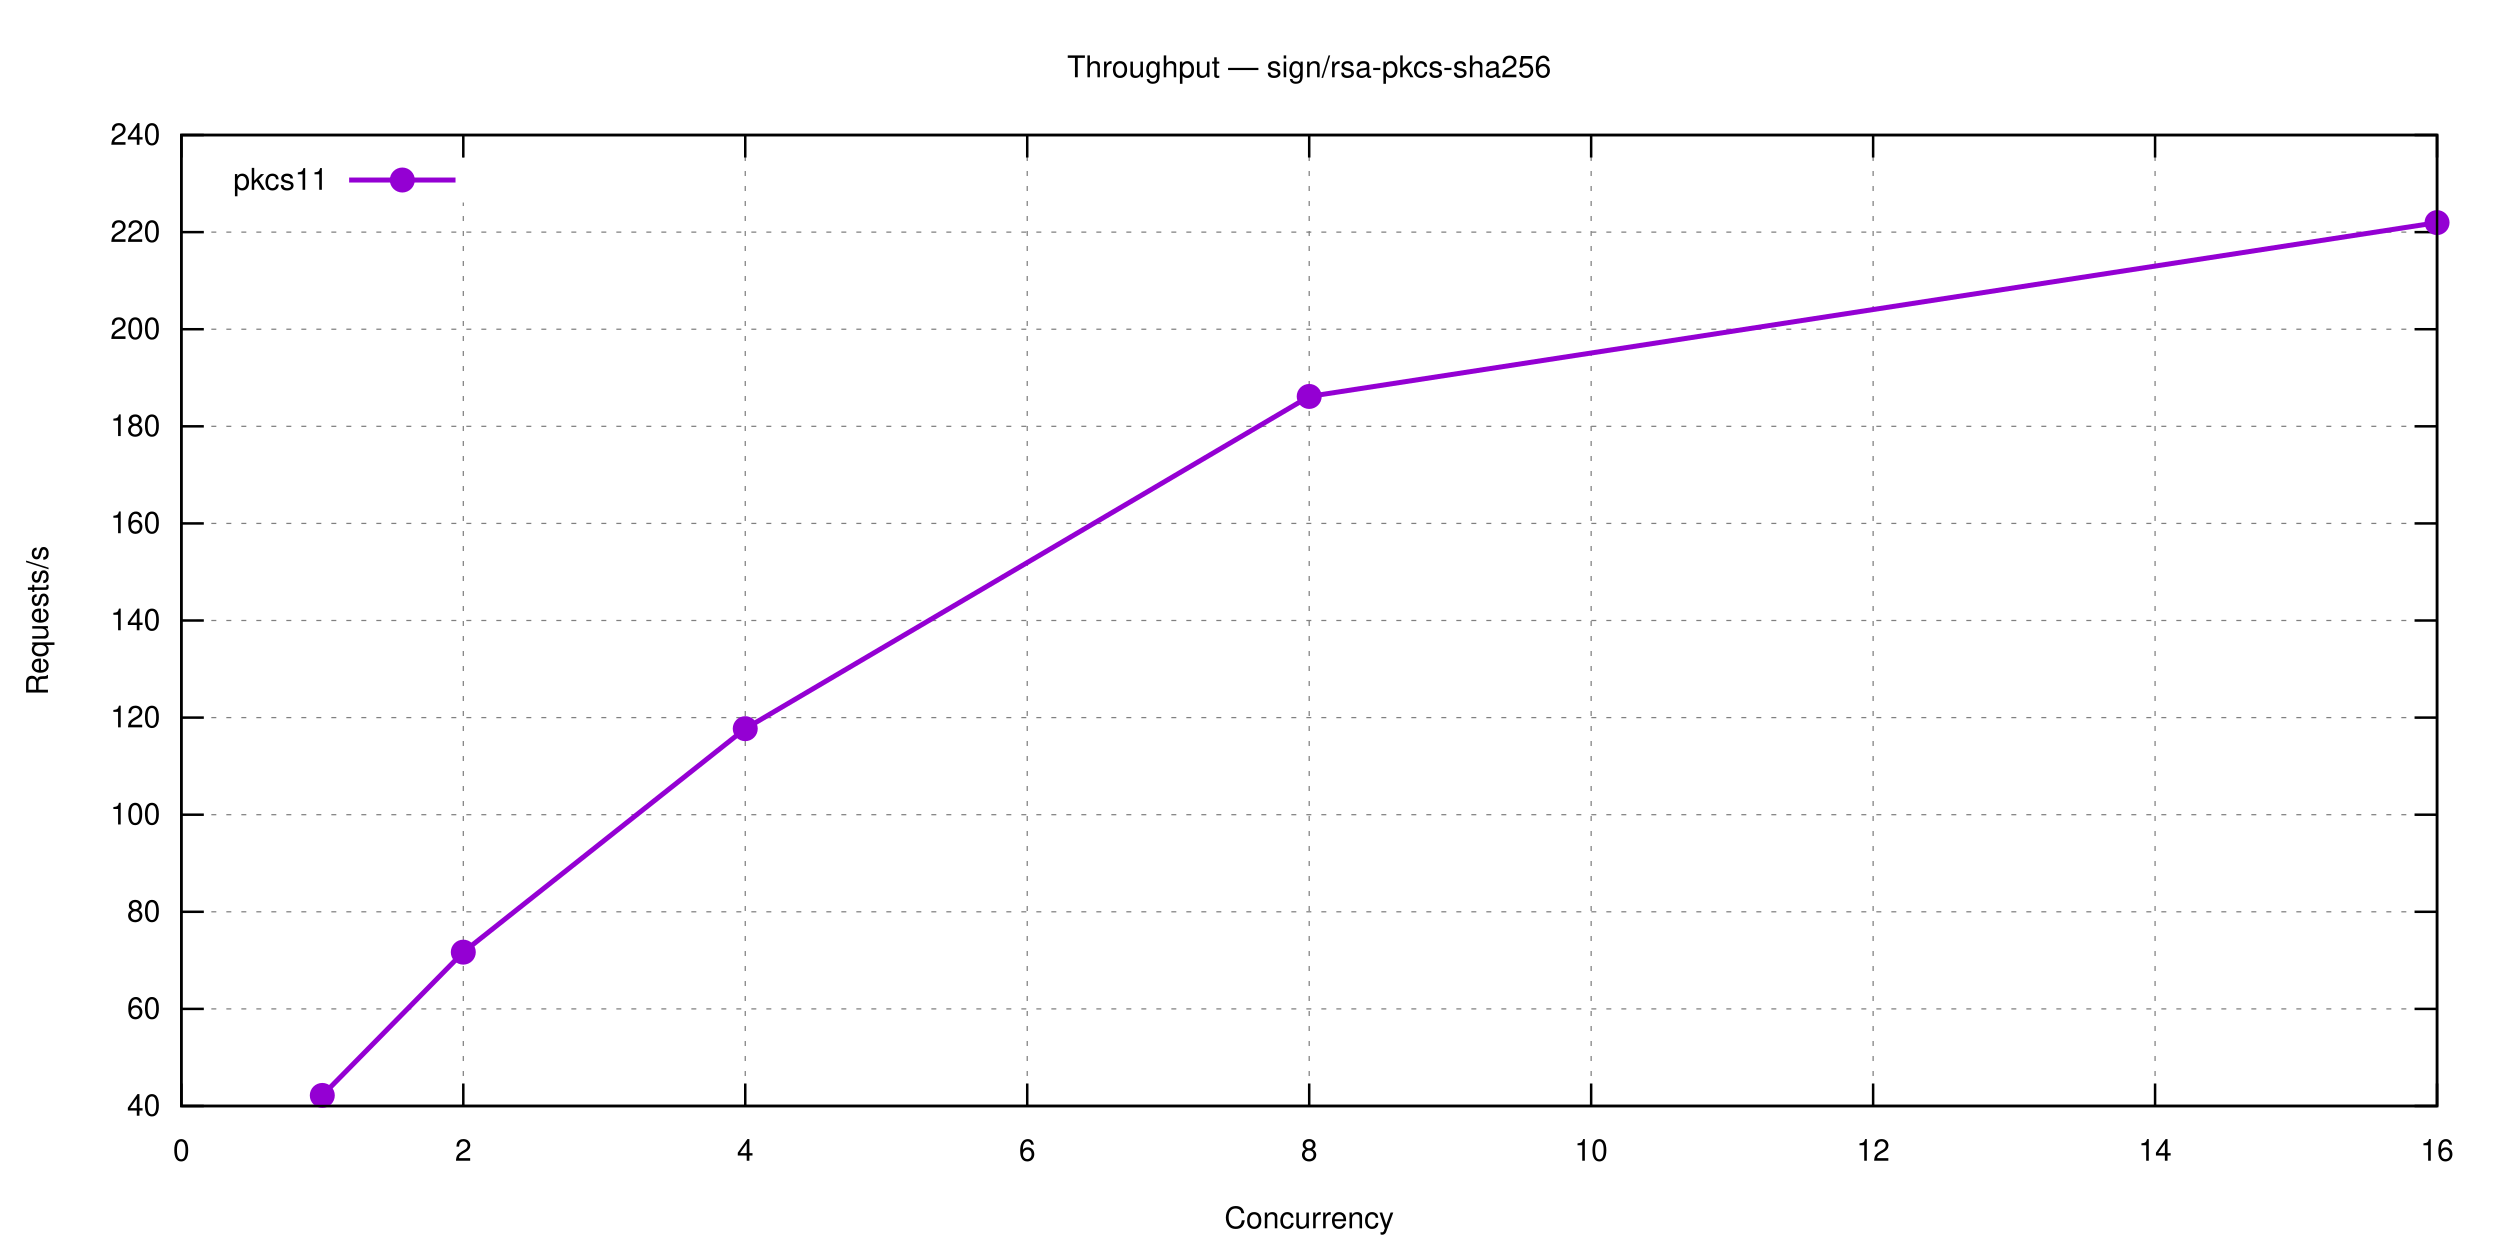
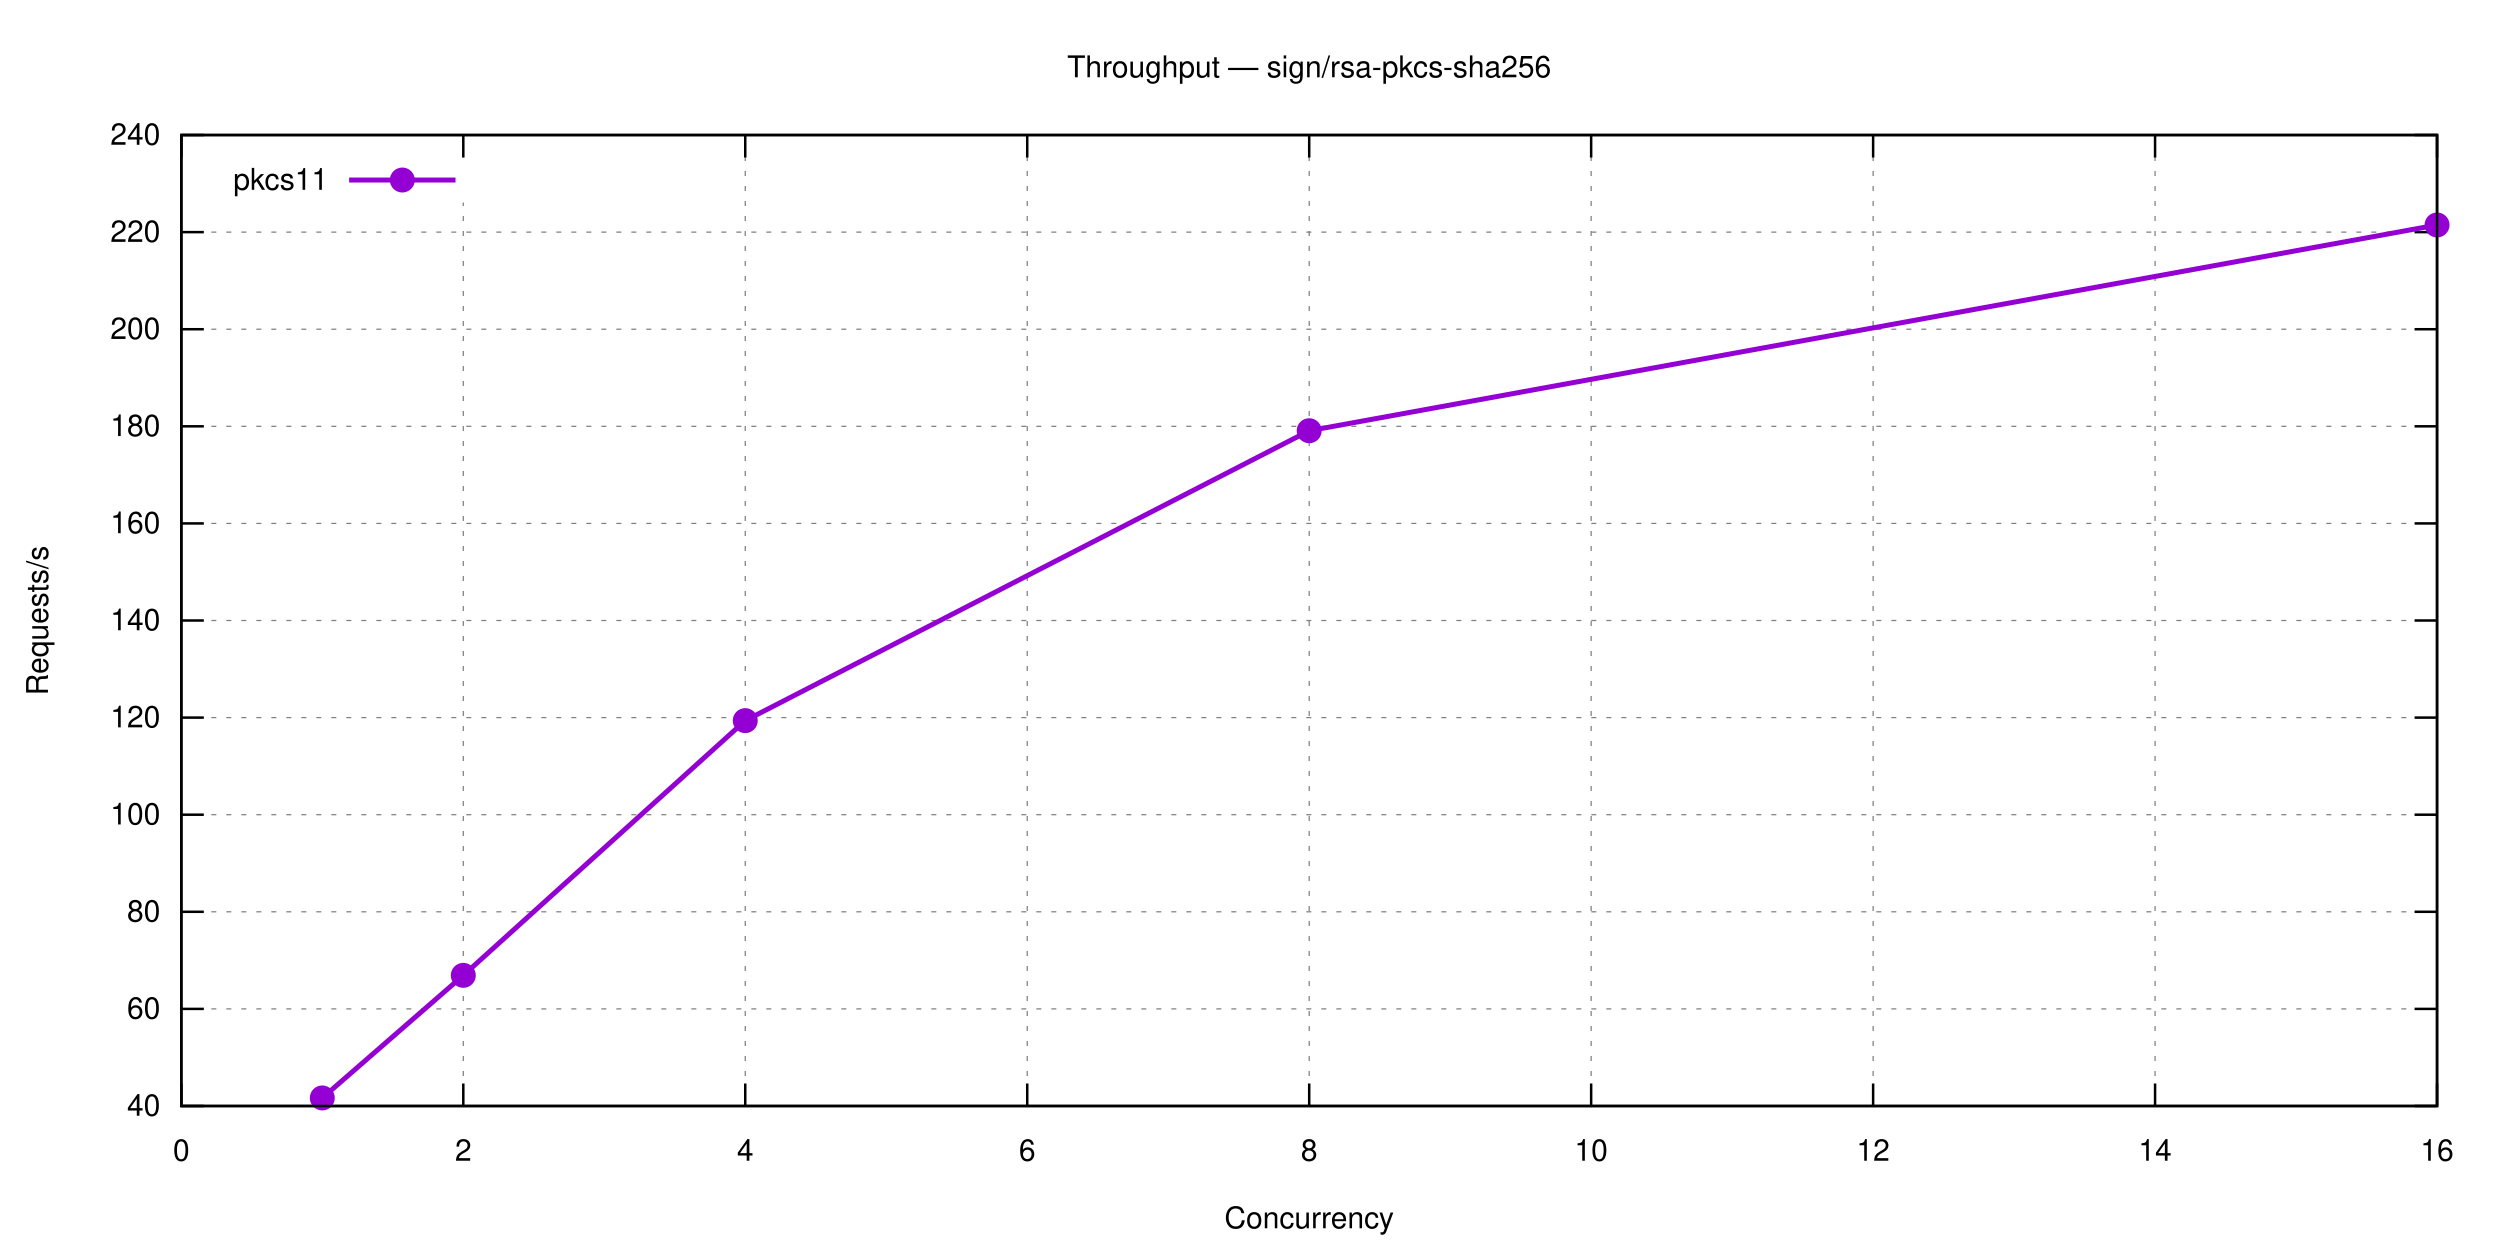
<svg xmlns="http://www.w3.org/2000/svg" xmlns:xlink="http://www.w3.org/1999/xlink" width="1000" height="500" viewBox="0 0 1000 500">
  <g id="gnuplot_canvas">
    <rect x="0" y="0" width="1000" height="500" fill="none" />
    <defs>
      <circle id="gpDot" r="0.5" stroke-width="0.5" stroke="currentColor" />
      <path id="gpPt0" stroke-width="0.222" stroke="currentColor" d="M-1,0 h2 M0,-1 v2" />
      <path id="gpPt1" stroke-width="0.222" stroke="currentColor" d="M-1,-1 L1,1 M1,-1 L-1,1" />
      <path id="gpPt2" stroke-width="0.222" stroke="currentColor" d="M-1,0 L1,0 M0,-1 L0,1 M-1,-1 L1,1 M-1,1 L1,-1" />
      <rect id="gpPt3" stroke-width="0.222" stroke="currentColor" x="-1" y="-1" width="2" height="2" />
      <rect id="gpPt4" stroke-width="0.222" stroke="currentColor" fill="currentColor" x="-1" y="-1" width="2" height="2" />
      <circle id="gpPt5" stroke-width="0.222" stroke="currentColor" cx="0" cy="0" r="1" />
      <use xlink:href="#gpPt5" id="gpPt6" fill="currentColor" stroke="none" />
      <path id="gpPt7" stroke-width="0.222" stroke="currentColor" d="M0,-1.33 L-1.33,0.67 L1.33,0.67 z" />
      <use xlink:href="#gpPt7" id="gpPt8" fill="currentColor" stroke="none" />
      <use xlink:href="#gpPt7" id="gpPt9" stroke="currentColor" transform="rotate(180)" />
      <use xlink:href="#gpPt9" id="gpPt10" fill="currentColor" stroke="none" />
      <use xlink:href="#gpPt3" id="gpPt11" stroke="currentColor" transform="rotate(45)" />
      <use xlink:href="#gpPt11" id="gpPt12" fill="currentColor" stroke="none" />
      <path id="gpPt13" stroke-width="0.222" stroke="currentColor" d="M0,1.330 L1.265,0.411 L0.782,-1.067 L-0.782,-1.076 L-1.265,0.411 z" />
      <use xlink:href="#gpPt13" id="gpPt14" fill="currentColor" stroke="none" />
      <filter id="textbox" filterUnits="objectBoundingBox" x="0" y="0" height="1" width="1">
        <feFlood flood-color="white" flood-opacity="1" result="bgnd" />
        <feComposite in="SourceGraphic" in2="bgnd" operator="atop" />
      </filter>
      <filter id="greybox" filterUnits="objectBoundingBox" x="0" y="0" height="1" width="1">
        <feFlood flood-color="lightgrey" flood-opacity="1" result="grey" />
        <feComposite in="SourceGraphic" in2="grey" operator="atop" />
      </filter>
    </defs>
    <g fill="none" color="white" stroke="currentColor" stroke-width="1.00" stroke-linecap="butt" stroke-linejoin="miter">
</g>
    <g fill="none" color="black" stroke="currentColor" stroke-width="1.00" stroke-linecap="butt" stroke-linejoin="miter">
</g>
    <g fill="none" color="black" stroke="black" stroke-width="0.50" stroke-linecap="butt" stroke-linejoin="miter">
</g>
    <g fill="none" color="gray" stroke="currentColor" stroke-width="0.50" stroke-linecap="butt" stroke-linejoin="miter">
      <path stroke="gray" stroke-dasharray="2,4" class="gridline" d="M72.53,442.40 L974.82,442.40  " />
    </g>
    <g fill="none" color="gray" stroke="gray" stroke-width="1.00" stroke-linecap="butt" stroke-linejoin="miter">
</g>
    <g fill="none" color="black" stroke="currentColor" stroke-width="1.00" stroke-linecap="butt" stroke-linejoin="miter">
      <path stroke="black" d="M72.53,442.40 L81.53,442.40 M974.82,442.40 L965.82,442.40  " />
      <g transform="translate(64.14,446.30)" stroke="none" fill="black" font-family="Helvetica" font-size="12.00" text-anchor="end">
        <text>
          <tspan font-family="Helvetica"> 40</tspan>
        </text>
      </g>
    </g>
    <g fill="none" color="black" stroke="currentColor" stroke-width="1.00" stroke-linecap="butt" stroke-linejoin="miter">
</g>
    <g fill="none" color="black" stroke="black" stroke-width="0.50" stroke-linecap="butt" stroke-linejoin="miter">
</g>
    <g fill="none" color="gray" stroke="currentColor" stroke-width="0.50" stroke-linecap="butt" stroke-linejoin="miter">
      <path stroke="gray" stroke-dasharray="2,4" class="gridline" d="M72.53,403.56 L974.82,403.56  " />
    </g>
    <g fill="none" color="gray" stroke="gray" stroke-width="1.00" stroke-linecap="butt" stroke-linejoin="miter">
</g>
    <g fill="none" color="black" stroke="currentColor" stroke-width="1.00" stroke-linecap="butt" stroke-linejoin="miter">
      <path stroke="black" d="M72.53,403.56 L81.53,403.56 M974.82,403.56 L965.82,403.56  " />
      <g transform="translate(64.14,407.46)" stroke="none" fill="black" font-family="Helvetica" font-size="12.00" text-anchor="end">
        <text>
          <tspan font-family="Helvetica"> 60</tspan>
        </text>
      </g>
    </g>
    <g fill="none" color="black" stroke="currentColor" stroke-width="1.00" stroke-linecap="butt" stroke-linejoin="miter">
</g>
    <g fill="none" color="black" stroke="black" stroke-width="0.50" stroke-linecap="butt" stroke-linejoin="miter">
</g>
    <g fill="none" color="gray" stroke="currentColor" stroke-width="0.50" stroke-linecap="butt" stroke-linejoin="miter">
      <path stroke="gray" stroke-dasharray="2,4" class="gridline" d="M72.53,364.72 L974.82,364.72  " />
    </g>
    <g fill="none" color="gray" stroke="gray" stroke-width="1.00" stroke-linecap="butt" stroke-linejoin="miter">
</g>
    <g fill="none" color="black" stroke="currentColor" stroke-width="1.00" stroke-linecap="butt" stroke-linejoin="miter">
      <path stroke="black" d="M72.53,364.72 L81.53,364.72 M974.82,364.72 L965.82,364.72  " />
      <g transform="translate(64.14,368.62)" stroke="none" fill="black" font-family="Helvetica" font-size="12.00" text-anchor="end">
        <text>
          <tspan font-family="Helvetica"> 80</tspan>
        </text>
      </g>
    </g>
    <g fill="none" color="black" stroke="currentColor" stroke-width="1.00" stroke-linecap="butt" stroke-linejoin="miter">
</g>
    <g fill="none" color="black" stroke="black" stroke-width="0.50" stroke-linecap="butt" stroke-linejoin="miter">
</g>
    <g fill="none" color="gray" stroke="currentColor" stroke-width="0.50" stroke-linecap="butt" stroke-linejoin="miter">
      <path stroke="gray" stroke-dasharray="2,4" class="gridline" d="M72.53,325.88 L974.82,325.88  " />
    </g>
    <g fill="none" color="gray" stroke="gray" stroke-width="1.00" stroke-linecap="butt" stroke-linejoin="miter">
</g>
    <g fill="none" color="black" stroke="currentColor" stroke-width="1.00" stroke-linecap="butt" stroke-linejoin="miter">
      <path stroke="black" d="M72.53,325.88 L81.53,325.88 M974.82,325.88 L965.82,325.88  " />
      <g transform="translate(64.14,329.78)" stroke="none" fill="black" font-family="Helvetica" font-size="12.00" text-anchor="end">
        <text>
          <tspan font-family="Helvetica"> 100</tspan>
        </text>
      </g>
    </g>
    <g fill="none" color="black" stroke="currentColor" stroke-width="1.00" stroke-linecap="butt" stroke-linejoin="miter">
</g>
    <g fill="none" color="black" stroke="black" stroke-width="0.50" stroke-linecap="butt" stroke-linejoin="miter">
</g>
    <g fill="none" color="gray" stroke="currentColor" stroke-width="0.50" stroke-linecap="butt" stroke-linejoin="miter">
      <path stroke="gray" stroke-dasharray="2,4" class="gridline" d="M72.53,287.04 L974.82,287.04  " />
    </g>
    <g fill="none" color="gray" stroke="gray" stroke-width="1.00" stroke-linecap="butt" stroke-linejoin="miter">
</g>
    <g fill="none" color="black" stroke="currentColor" stroke-width="1.00" stroke-linecap="butt" stroke-linejoin="miter">
      <path stroke="black" d="M72.53,287.04 L81.53,287.04 M974.82,287.04 L965.82,287.04  " />
      <g transform="translate(64.14,290.94)" stroke="none" fill="black" font-family="Helvetica" font-size="12.00" text-anchor="end">
        <text>
          <tspan font-family="Helvetica"> 120</tspan>
        </text>
      </g>
    </g>
    <g fill="none" color="black" stroke="currentColor" stroke-width="1.00" stroke-linecap="butt" stroke-linejoin="miter">
</g>
    <g fill="none" color="black" stroke="black" stroke-width="0.50" stroke-linecap="butt" stroke-linejoin="miter">
</g>
    <g fill="none" color="gray" stroke="currentColor" stroke-width="0.50" stroke-linecap="butt" stroke-linejoin="miter">
      <path stroke="gray" stroke-dasharray="2,4" class="gridline" d="M72.53,248.20 L974.82,248.20  " />
    </g>
    <g fill="none" color="gray" stroke="gray" stroke-width="1.00" stroke-linecap="butt" stroke-linejoin="miter">
</g>
    <g fill="none" color="black" stroke="currentColor" stroke-width="1.00" stroke-linecap="butt" stroke-linejoin="miter">
      <path stroke="black" d="M72.53,248.20 L81.53,248.20 M974.82,248.20 L965.82,248.20  " />
      <g transform="translate(64.14,252.10)" stroke="none" fill="black" font-family="Helvetica" font-size="12.00" text-anchor="end">
        <text>
          <tspan font-family="Helvetica"> 140</tspan>
        </text>
      </g>
    </g>
    <g fill="none" color="black" stroke="currentColor" stroke-width="1.00" stroke-linecap="butt" stroke-linejoin="miter">
</g>
    <g fill="none" color="black" stroke="black" stroke-width="0.50" stroke-linecap="butt" stroke-linejoin="miter">
</g>
    <g fill="none" color="gray" stroke="currentColor" stroke-width="0.50" stroke-linecap="butt" stroke-linejoin="miter">
      <path stroke="gray" stroke-dasharray="2,4" class="gridline" d="M72.53,209.37 L974.82,209.37  " />
    </g>
    <g fill="none" color="gray" stroke="gray" stroke-width="1.00" stroke-linecap="butt" stroke-linejoin="miter">
</g>
    <g fill="none" color="black" stroke="currentColor" stroke-width="1.00" stroke-linecap="butt" stroke-linejoin="miter">
      <path stroke="black" d="M72.53,209.37 L81.53,209.37 M974.82,209.37 L965.82,209.37  " />
      <g transform="translate(64.14,213.27)" stroke="none" fill="black" font-family="Helvetica" font-size="12.00" text-anchor="end">
        <text>
          <tspan font-family="Helvetica"> 160</tspan>
        </text>
      </g>
    </g>
    <g fill="none" color="black" stroke="currentColor" stroke-width="1.00" stroke-linecap="butt" stroke-linejoin="miter">
</g>
    <g fill="none" color="black" stroke="black" stroke-width="0.50" stroke-linecap="butt" stroke-linejoin="miter">
</g>
    <g fill="none" color="gray" stroke="currentColor" stroke-width="0.50" stroke-linecap="butt" stroke-linejoin="miter">
      <path stroke="gray" stroke-dasharray="2,4" class="gridline" d="M72.53,170.53 L974.82,170.53  " />
    </g>
    <g fill="none" color="gray" stroke="gray" stroke-width="1.00" stroke-linecap="butt" stroke-linejoin="miter">
</g>
    <g fill="none" color="black" stroke="currentColor" stroke-width="1.00" stroke-linecap="butt" stroke-linejoin="miter">
      <path stroke="black" d="M72.53,170.53 L81.53,170.53 M974.82,170.53 L965.82,170.53  " />
      <g transform="translate(64.14,174.43)" stroke="none" fill="black" font-family="Helvetica" font-size="12.00" text-anchor="end">
        <text>
          <tspan font-family="Helvetica"> 180</tspan>
        </text>
      </g>
    </g>
    <g fill="none" color="black" stroke="currentColor" stroke-width="1.00" stroke-linecap="butt" stroke-linejoin="miter">
</g>
    <g fill="none" color="black" stroke="black" stroke-width="0.50" stroke-linecap="butt" stroke-linejoin="miter">
</g>
    <g fill="none" color="gray" stroke="currentColor" stroke-width="0.50" stroke-linecap="butt" stroke-linejoin="miter">
      <path stroke="gray" stroke-dasharray="2,4" class="gridline" d="M72.53,131.69 L974.82,131.69  " />
    </g>
    <g fill="none" color="gray" stroke="gray" stroke-width="1.00" stroke-linecap="butt" stroke-linejoin="miter">
</g>
    <g fill="none" color="black" stroke="currentColor" stroke-width="1.00" stroke-linecap="butt" stroke-linejoin="miter">
      <path stroke="black" d="M72.53,131.69 L81.53,131.69 M974.82,131.69 L965.82,131.69  " />
      <g transform="translate(64.14,135.59)" stroke="none" fill="black" font-family="Helvetica" font-size="12.00" text-anchor="end">
        <text>
          <tspan font-family="Helvetica"> 200</tspan>
        </text>
      </g>
    </g>
    <g fill="none" color="black" stroke="currentColor" stroke-width="1.00" stroke-linecap="butt" stroke-linejoin="miter">
</g>
    <g fill="none" color="black" stroke="black" stroke-width="0.50" stroke-linecap="butt" stroke-linejoin="miter">
</g>
    <g fill="none" color="gray" stroke="currentColor" stroke-width="0.50" stroke-linecap="butt" stroke-linejoin="miter">
      <path stroke="gray" stroke-dasharray="2,4" class="gridline" d="M72.53,92.85 L974.82,92.85  " />
    </g>
    <g fill="none" color="gray" stroke="gray" stroke-width="1.00" stroke-linecap="butt" stroke-linejoin="miter">
</g>
    <g fill="none" color="black" stroke="currentColor" stroke-width="1.00" stroke-linecap="butt" stroke-linejoin="miter">
      <path stroke="black" d="M72.53,92.85 L81.53,92.85 M974.82,92.85 L965.82,92.85  " />
      <g transform="translate(64.14,96.75)" stroke="none" fill="black" font-family="Helvetica" font-size="12.00" text-anchor="end">
        <text>
          <tspan font-family="Helvetica"> 220</tspan>
        </text>
      </g>
    </g>
    <g fill="none" color="black" stroke="currentColor" stroke-width="1.00" stroke-linecap="butt" stroke-linejoin="miter">
</g>
    <g fill="none" color="black" stroke="black" stroke-width="0.50" stroke-linecap="butt" stroke-linejoin="miter">
</g>
    <g fill="none" color="gray" stroke="currentColor" stroke-width="0.50" stroke-linecap="butt" stroke-linejoin="miter">
      <path stroke="gray" stroke-dasharray="2,4" class="gridline" d="M72.53,54.01 L974.82,54.01  " />
    </g>
    <g fill="none" color="gray" stroke="gray" stroke-width="1.00" stroke-linecap="butt" stroke-linejoin="miter">
</g>
    <g fill="none" color="black" stroke="currentColor" stroke-width="1.00" stroke-linecap="butt" stroke-linejoin="miter">
      <path stroke="black" d="M72.53,54.01 L81.53,54.01 M974.82,54.01 L965.82,54.01  " />
      <g transform="translate(64.14,57.91)" stroke="none" fill="black" font-family="Helvetica" font-size="12.00" text-anchor="end">
        <text>
          <tspan font-family="Helvetica"> 240</tspan>
        </text>
      </g>
    </g>
    <g fill="none" color="black" stroke="currentColor" stroke-width="1.00" stroke-linecap="butt" stroke-linejoin="miter">
</g>
    <g fill="none" color="black" stroke="black" stroke-width="0.50" stroke-linecap="butt" stroke-linejoin="miter">
</g>
    <g fill="none" color="gray" stroke="currentColor" stroke-width="0.50" stroke-linecap="butt" stroke-linejoin="miter">
      <path stroke="gray" stroke-dasharray="2,4" class="gridline" d="M72.53,442.40 L72.53,54.01  " />
    </g>
    <g fill="none" color="gray" stroke="gray" stroke-width="1.00" stroke-linecap="butt" stroke-linejoin="miter">
</g>
    <g fill="none" color="black" stroke="currentColor" stroke-width="1.00" stroke-linecap="butt" stroke-linejoin="miter">
      <path stroke="black" d="M72.53,442.40 L72.53,433.40 M72.53,54.01 L72.53,63.01  " />
      <g transform="translate(72.53,464.30)" stroke="none" fill="black" font-family="Helvetica" font-size="12.00" text-anchor="middle">
        <text>
          <tspan font-family="Helvetica"> 0</tspan>
        </text>
      </g>
    </g>
    <g fill="none" color="black" stroke="currentColor" stroke-width="1.00" stroke-linecap="butt" stroke-linejoin="miter">
</g>
    <g fill="none" color="black" stroke="black" stroke-width="0.50" stroke-linecap="butt" stroke-linejoin="miter">
</g>
    <g fill="none" color="gray" stroke="currentColor" stroke-width="0.50" stroke-linecap="butt" stroke-linejoin="miter">
      <path stroke="gray" stroke-dasharray="2,4" class="gridline" d="M185.32,442.40 L185.32,81.01 M185.32,63.01 L185.32,54.01  " />
    </g>
    <g fill="none" color="gray" stroke="gray" stroke-width="1.00" stroke-linecap="butt" stroke-linejoin="miter">
</g>
    <g fill="none" color="black" stroke="currentColor" stroke-width="1.00" stroke-linecap="butt" stroke-linejoin="miter">
      <path stroke="black" d="M185.32,442.40 L185.32,433.40 M185.32,54.01 L185.32,63.01  " />
      <g transform="translate(185.32,464.30)" stroke="none" fill="black" font-family="Helvetica" font-size="12.00" text-anchor="middle">
        <text>
          <tspan font-family="Helvetica"> 2</tspan>
        </text>
      </g>
    </g>
    <g fill="none" color="black" stroke="currentColor" stroke-width="1.00" stroke-linecap="butt" stroke-linejoin="miter">
</g>
    <g fill="none" color="black" stroke="black" stroke-width="0.50" stroke-linecap="butt" stroke-linejoin="miter">
</g>
    <g fill="none" color="gray" stroke="currentColor" stroke-width="0.50" stroke-linecap="butt" stroke-linejoin="miter">
      <path stroke="gray" stroke-dasharray="2,4" class="gridline" d="M298.10,442.40 L298.10,54.01  " />
    </g>
    <g fill="none" color="gray" stroke="gray" stroke-width="1.00" stroke-linecap="butt" stroke-linejoin="miter">
</g>
    <g fill="none" color="black" stroke="currentColor" stroke-width="1.00" stroke-linecap="butt" stroke-linejoin="miter">
      <path stroke="black" d="M298.10,442.40 L298.10,433.40 M298.10,54.01 L298.10,63.01  " />
      <g transform="translate(298.10,464.30)" stroke="none" fill="black" font-family="Helvetica" font-size="12.00" text-anchor="middle">
        <text>
          <tspan font-family="Helvetica"> 4</tspan>
        </text>
      </g>
    </g>
    <g fill="none" color="black" stroke="currentColor" stroke-width="1.00" stroke-linecap="butt" stroke-linejoin="miter">
</g>
    <g fill="none" color="black" stroke="black" stroke-width="0.50" stroke-linecap="butt" stroke-linejoin="miter">
</g>
    <g fill="none" color="gray" stroke="currentColor" stroke-width="0.50" stroke-linecap="butt" stroke-linejoin="miter">
      <path stroke="gray" stroke-dasharray="2,4" class="gridline" d="M410.89,442.40 L410.89,54.01  " />
    </g>
    <g fill="none" color="gray" stroke="gray" stroke-width="1.00" stroke-linecap="butt" stroke-linejoin="miter">
</g>
    <g fill="none" color="black" stroke="currentColor" stroke-width="1.00" stroke-linecap="butt" stroke-linejoin="miter">
      <path stroke="black" d="M410.89,442.40 L410.89,433.40 M410.89,54.01 L410.89,63.01  " />
      <g transform="translate(410.89,464.30)" stroke="none" fill="black" font-family="Helvetica" font-size="12.00" text-anchor="middle">
        <text>
          <tspan font-family="Helvetica"> 6</tspan>
        </text>
      </g>
    </g>
    <g fill="none" color="black" stroke="currentColor" stroke-width="1.00" stroke-linecap="butt" stroke-linejoin="miter">
</g>
    <g fill="none" color="black" stroke="black" stroke-width="0.50" stroke-linecap="butt" stroke-linejoin="miter">
</g>
    <g fill="none" color="gray" stroke="currentColor" stroke-width="0.50" stroke-linecap="butt" stroke-linejoin="miter">
      <path stroke="gray" stroke-dasharray="2,4" class="gridline" d="M523.68,442.40 L523.68,54.01  " />
    </g>
    <g fill="none" color="gray" stroke="gray" stroke-width="1.00" stroke-linecap="butt" stroke-linejoin="miter">
</g>
    <g fill="none" color="black" stroke="currentColor" stroke-width="1.00" stroke-linecap="butt" stroke-linejoin="miter">
      <path stroke="black" d="M523.68,442.40 L523.68,433.40 M523.68,54.01 L523.68,63.01  " />
      <g transform="translate(523.68,464.30)" stroke="none" fill="black" font-family="Helvetica" font-size="12.00" text-anchor="middle">
        <text>
          <tspan font-family="Helvetica"> 8</tspan>
        </text>
      </g>
    </g>
    <g fill="none" color="black" stroke="currentColor" stroke-width="1.00" stroke-linecap="butt" stroke-linejoin="miter">
</g>
    <g fill="none" color="black" stroke="black" stroke-width="0.50" stroke-linecap="butt" stroke-linejoin="miter">
</g>
    <g fill="none" color="gray" stroke="currentColor" stroke-width="0.50" stroke-linecap="butt" stroke-linejoin="miter">
      <path stroke="gray" stroke-dasharray="2,4" class="gridline" d="M636.46,442.40 L636.46,54.01  " />
    </g>
    <g fill="none" color="gray" stroke="gray" stroke-width="1.00" stroke-linecap="butt" stroke-linejoin="miter">
</g>
    <g fill="none" color="black" stroke="currentColor" stroke-width="1.00" stroke-linecap="butt" stroke-linejoin="miter">
      <path stroke="black" d="M636.46,442.40 L636.46,433.40 M636.46,54.01 L636.46,63.01  " />
      <g transform="translate(636.46,464.30)" stroke="none" fill="black" font-family="Helvetica" font-size="12.00" text-anchor="middle">
        <text>
          <tspan font-family="Helvetica"> 10</tspan>
        </text>
      </g>
    </g>
    <g fill="none" color="black" stroke="currentColor" stroke-width="1.00" stroke-linecap="butt" stroke-linejoin="miter">
</g>
    <g fill="none" color="black" stroke="black" stroke-width="0.50" stroke-linecap="butt" stroke-linejoin="miter">
</g>
    <g fill="none" color="gray" stroke="currentColor" stroke-width="0.50" stroke-linecap="butt" stroke-linejoin="miter">
      <path stroke="gray" stroke-dasharray="2,4" class="gridline" d="M749.25,442.40 L749.25,54.01  " />
    </g>
    <g fill="none" color="gray" stroke="gray" stroke-width="1.00" stroke-linecap="butt" stroke-linejoin="miter">
</g>
    <g fill="none" color="black" stroke="currentColor" stroke-width="1.00" stroke-linecap="butt" stroke-linejoin="miter">
      <path stroke="black" d="M749.25,442.40 L749.25,433.40 M749.25,54.01 L749.25,63.01  " />
      <g transform="translate(749.25,464.30)" stroke="none" fill="black" font-family="Helvetica" font-size="12.00" text-anchor="middle">
        <text>
          <tspan font-family="Helvetica"> 12</tspan>
        </text>
      </g>
    </g>
    <g fill="none" color="black" stroke="currentColor" stroke-width="1.00" stroke-linecap="butt" stroke-linejoin="miter">
</g>
    <g fill="none" color="black" stroke="black" stroke-width="0.50" stroke-linecap="butt" stroke-linejoin="miter">
</g>
    <g fill="none" color="gray" stroke="currentColor" stroke-width="0.50" stroke-linecap="butt" stroke-linejoin="miter">
      <path stroke="gray" stroke-dasharray="2,4" class="gridline" d="M862.03,442.40 L862.03,54.01  " />
    </g>
    <g fill="none" color="gray" stroke="gray" stroke-width="1.00" stroke-linecap="butt" stroke-linejoin="miter">
</g>
    <g fill="none" color="black" stroke="currentColor" stroke-width="1.00" stroke-linecap="butt" stroke-linejoin="miter">
      <path stroke="black" d="M862.03,442.40 L862.03,433.40 M862.03,54.01 L862.03,63.01  " />
      <g transform="translate(862.03,464.30)" stroke="none" fill="black" font-family="Helvetica" font-size="12.00" text-anchor="middle">
        <text>
          <tspan font-family="Helvetica"> 14</tspan>
        </text>
      </g>
    </g>
    <g fill="none" color="black" stroke="currentColor" stroke-width="1.00" stroke-linecap="butt" stroke-linejoin="miter">
</g>
    <g fill="none" color="black" stroke="black" stroke-width="0.50" stroke-linecap="butt" stroke-linejoin="miter">
</g>
    <g fill="none" color="gray" stroke="currentColor" stroke-width="0.50" stroke-linecap="butt" stroke-linejoin="miter">
      <path stroke="gray" stroke-dasharray="2,4" class="gridline" d="M974.82,442.40 L974.82,54.01  " />
    </g>
    <g fill="none" color="gray" stroke="gray" stroke-width="1.00" stroke-linecap="butt" stroke-linejoin="miter">
</g>
    <g fill="none" color="black" stroke="currentColor" stroke-width="1.00" stroke-linecap="butt" stroke-linejoin="miter">
      <path stroke="black" d="M974.82,442.40 L974.82,433.40 M974.82,54.01 L974.82,63.01  " />
      <g transform="translate(974.82,464.30)" stroke="none" fill="black" font-family="Helvetica" font-size="12.00" text-anchor="middle">
        <text>
          <tspan font-family="Helvetica"> 16</tspan>
        </text>
      </g>
    </g>
    <g fill="none" color="black" stroke="currentColor" stroke-width="1.00" stroke-linecap="butt" stroke-linejoin="miter">
</g>
    <g fill="none" color="black" stroke="currentColor" stroke-width="1.00" stroke-linecap="butt" stroke-linejoin="miter">
      <path stroke="black" d="M72.53,54.01 L72.53,442.40 L974.82,442.40 L974.82,54.01 L72.53,54.01 Z  " />
    </g>
    <g fill="none" color="black" stroke="currentColor" stroke-width="1.00" stroke-linecap="butt" stroke-linejoin="miter">
</g>
    <g id="gnuplot_plot_1">
      <g fill="none" color="white" stroke="black" stroke-width="2.00" stroke-linecap="butt" stroke-linejoin="miter">
</g>
      <g fill="none" color="black" stroke="currentColor" stroke-width="2.00" stroke-linecap="butt" stroke-linejoin="miter">
        <g transform="translate(131.26,75.91)" stroke="none" fill="black" font-family="Helvetica" font-size="12.00" text-anchor="end">
          <text>
            <tspan font-family="Helvetica">pkcs11</tspan>
          </text>
        </g>
      </g>
      <g fill="none" color="black" stroke="currentColor" stroke-width="2.00" stroke-linecap="butt" stroke-linejoin="miter">
-         <path stroke="rgb(148,   0, 211)" d="M139.65,72.01 L182.21,72.01 M128.92,438.17 L185.32,380.86 L298.10,291.47 L523.68,158.58 L974.82,89.04  " />
-         <use xlink:href="#gpPt6" transform="translate(128.92,438.17) scale(4.50)" color="rgb(148,   0, 211)" />
-         <use xlink:href="#gpPt6" transform="translate(185.32,380.86) scale(4.50)" color="rgb(148,   0, 211)" />
-         <use xlink:href="#gpPt6" transform="translate(298.10,291.47) scale(4.50)" color="rgb(148,   0, 211)" />
-         <use xlink:href="#gpPt6" transform="translate(523.68,158.58) scale(4.50)" color="rgb(148,   0, 211)" />
-         <use xlink:href="#gpPt6" transform="translate(974.82,89.04) scale(4.50)" color="rgb(148,   0, 211)" />
+         <path stroke="rgb(148,   0, 211)" d="M139.65,72.01 L182.21,72.01 M128.92,439.18 L185.32,390.14 L298.10,288.25 L523.68,172.29 L974.82,89.99  " />
+         <use xlink:href="#gpPt6" transform="translate(128.92,439.18) scale(4.50)" color="rgb(148,   0, 211)" />
+         <use xlink:href="#gpPt6" transform="translate(185.32,390.14) scale(4.50)" color="rgb(148,   0, 211)" />
+         <use xlink:href="#gpPt6" transform="translate(298.10,288.25) scale(4.50)" color="rgb(148,   0, 211)" />
+         <use xlink:href="#gpPt6" transform="translate(523.68,172.29) scale(4.50)" color="rgb(148,   0, 211)" />
+         <use xlink:href="#gpPt6" transform="translate(974.82,89.99) scale(4.50)" color="rgb(148,   0, 211)" />
        <use xlink:href="#gpPt6" transform="translate(160.93,72.01) scale(4.50)" color="rgb(148,   0, 211)" />
      </g>
    </g>
    <g fill="none" color="black" stroke="currentColor" stroke-width="2.00" stroke-linecap="butt" stroke-linejoin="miter">
</g>
    <g fill="none" color="black" stroke="black" stroke-width="1.00" stroke-linecap="butt" stroke-linejoin="miter">
</g>
    <g fill="none" color="black" stroke="currentColor" stroke-width="1.00" stroke-linecap="butt" stroke-linejoin="miter">
      <path stroke="black" d="M72.53,54.01 L72.53,442.40 L974.82,442.40 L974.82,54.01 L72.53,54.01 Z  " />
      <g transform="translate(19.18,248.21) rotate(270.00)" stroke="none" fill="black" font-family="Helvetica" font-size="12.00" text-anchor="middle">
        <text>
          <tspan font-family="Helvetica">Requests/s</tspan>
        </text>
      </g>
    </g>
    <g fill="none" color="black" stroke="currentColor" stroke-width="1.00" stroke-linecap="butt" stroke-linejoin="miter">
      <g transform="translate(523.67,491.30)" stroke="none" fill="black" font-family="Helvetica" font-size="12.00" text-anchor="middle">
        <text>
          <tspan font-family="Helvetica">Concurrency</tspan>
        </text>
      </g>
    </g>
    <g fill="none" color="black" stroke="currentColor" stroke-width="1.00" stroke-linecap="butt" stroke-linejoin="miter">
</g>
    <g fill="none" color="black" stroke="currentColor" stroke-width="1.00" stroke-linecap="butt" stroke-linejoin="miter">
      <g transform="translate(523.67,30.91)" stroke="none" fill="black" font-family="Helvetica" font-size="12.00" text-anchor="middle">
        <text>
          <tspan font-family="Helvetica">Throughput — sign/rsa-pkcs-sha256</tspan>
        </text>
      </g>
    </g>
    <g fill="none" color="black" stroke="currentColor" stroke-width="1.00" stroke-linecap="butt" stroke-linejoin="miter">
</g>
  </g>
</svg>
